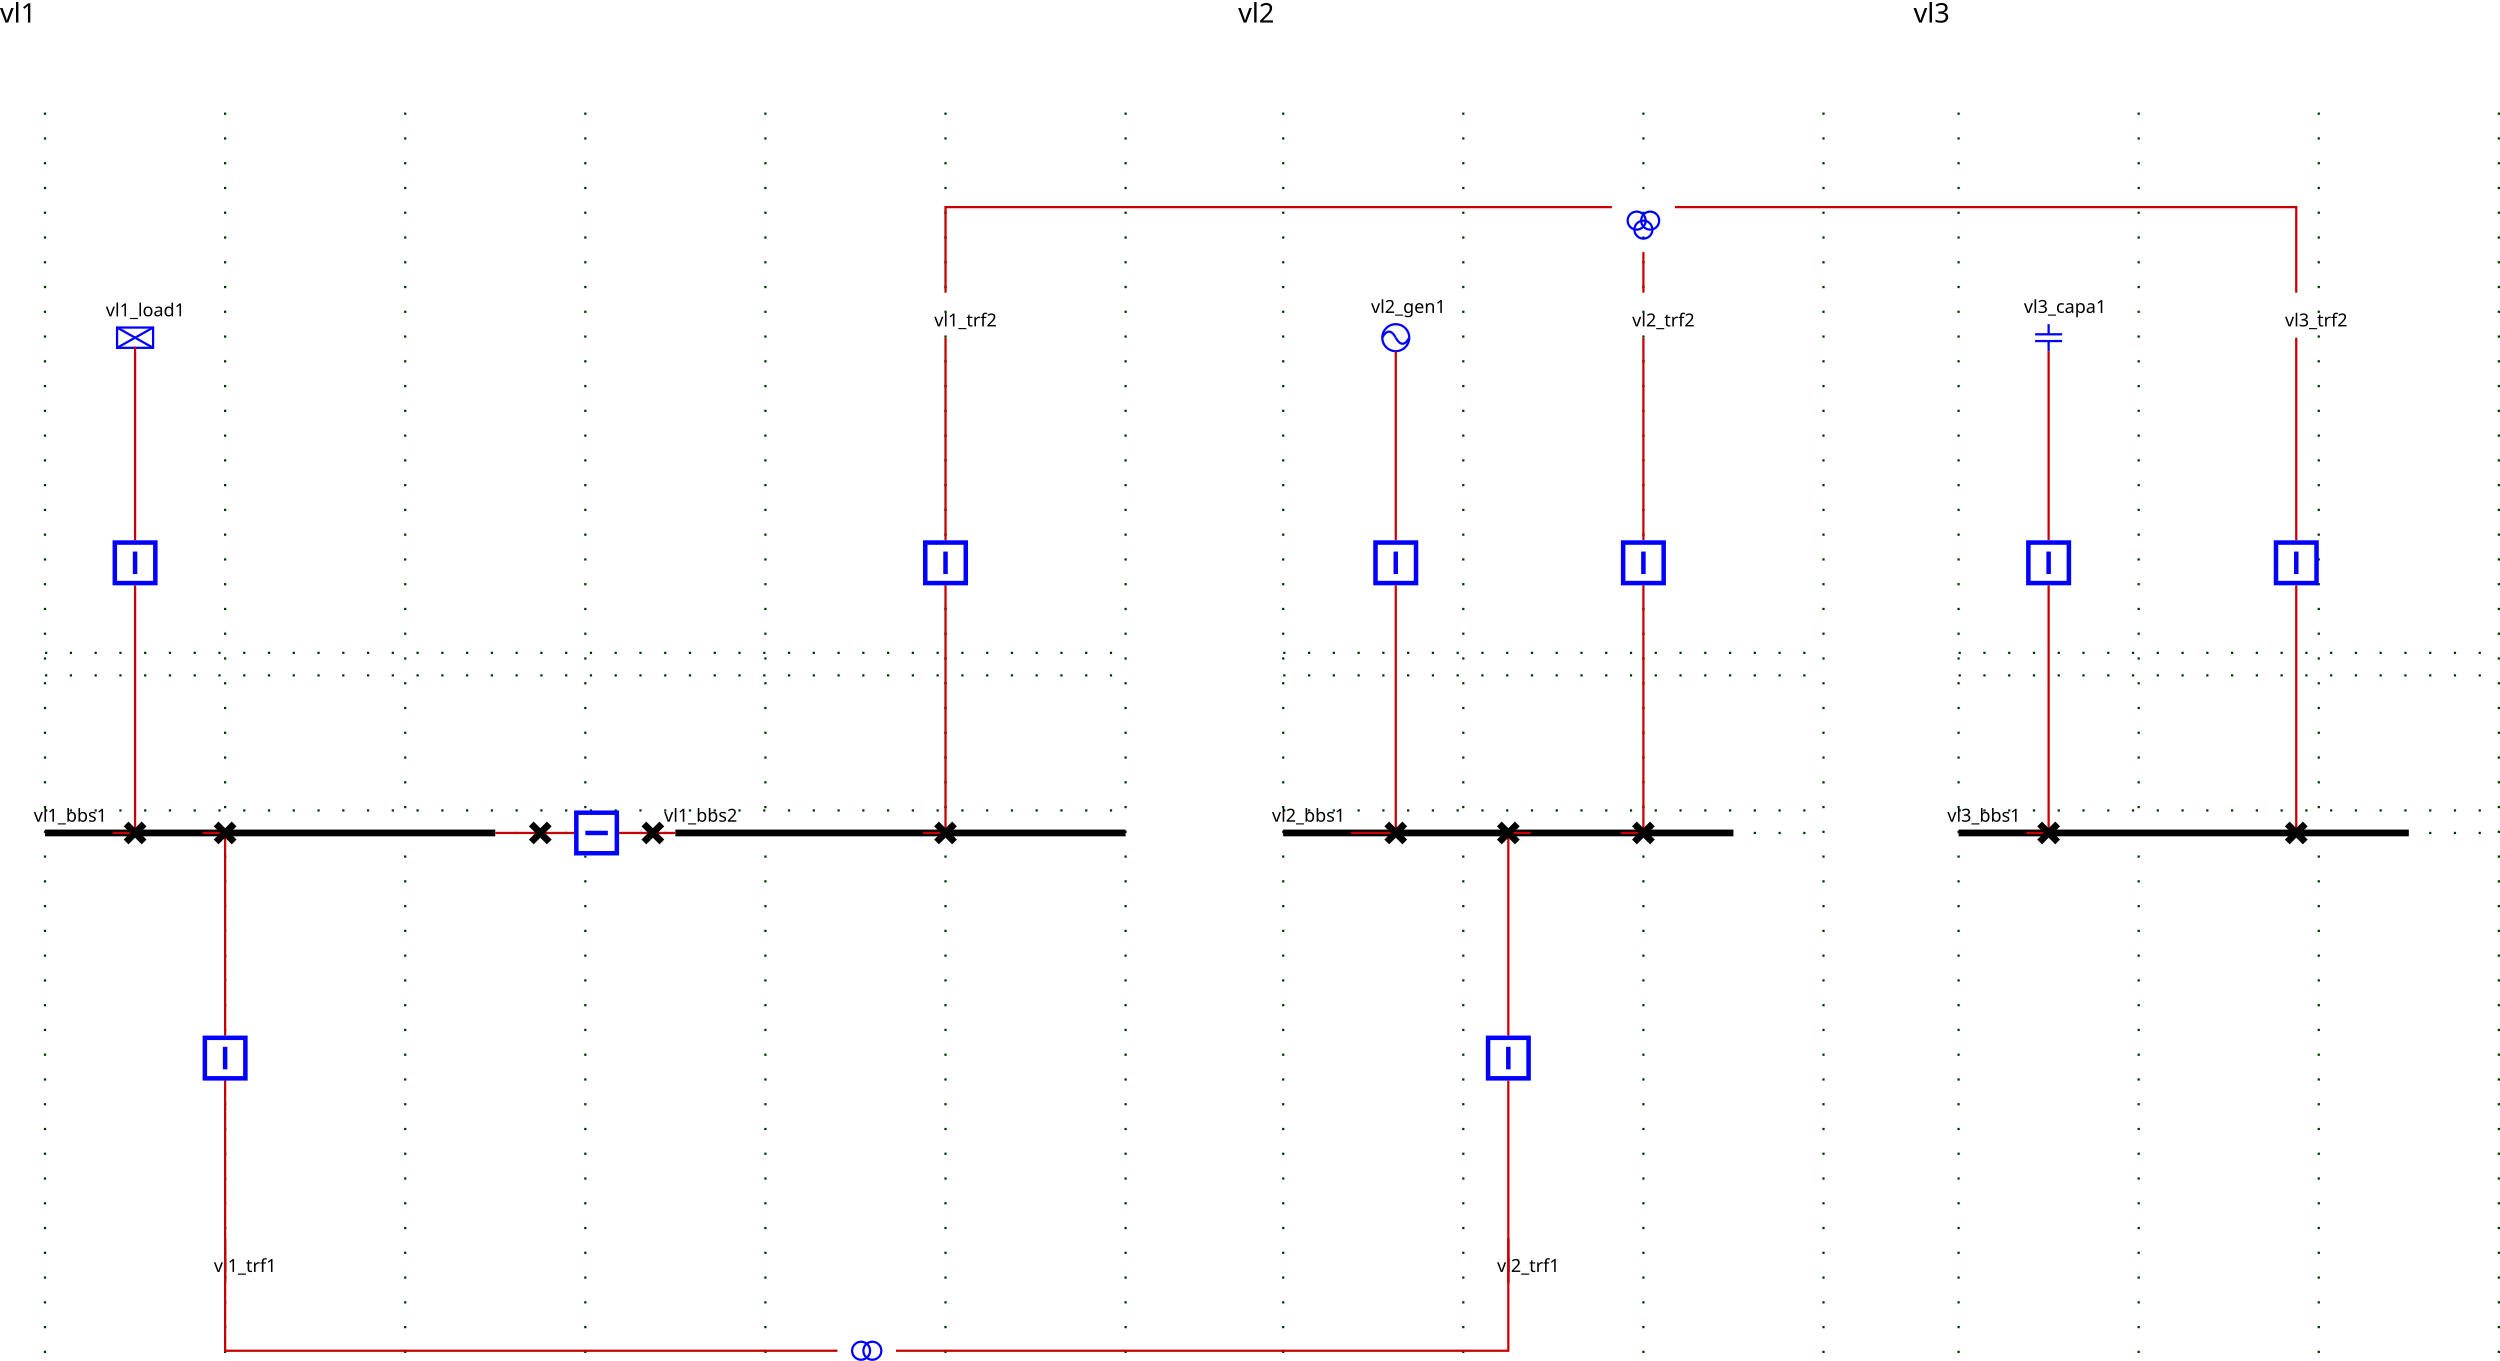
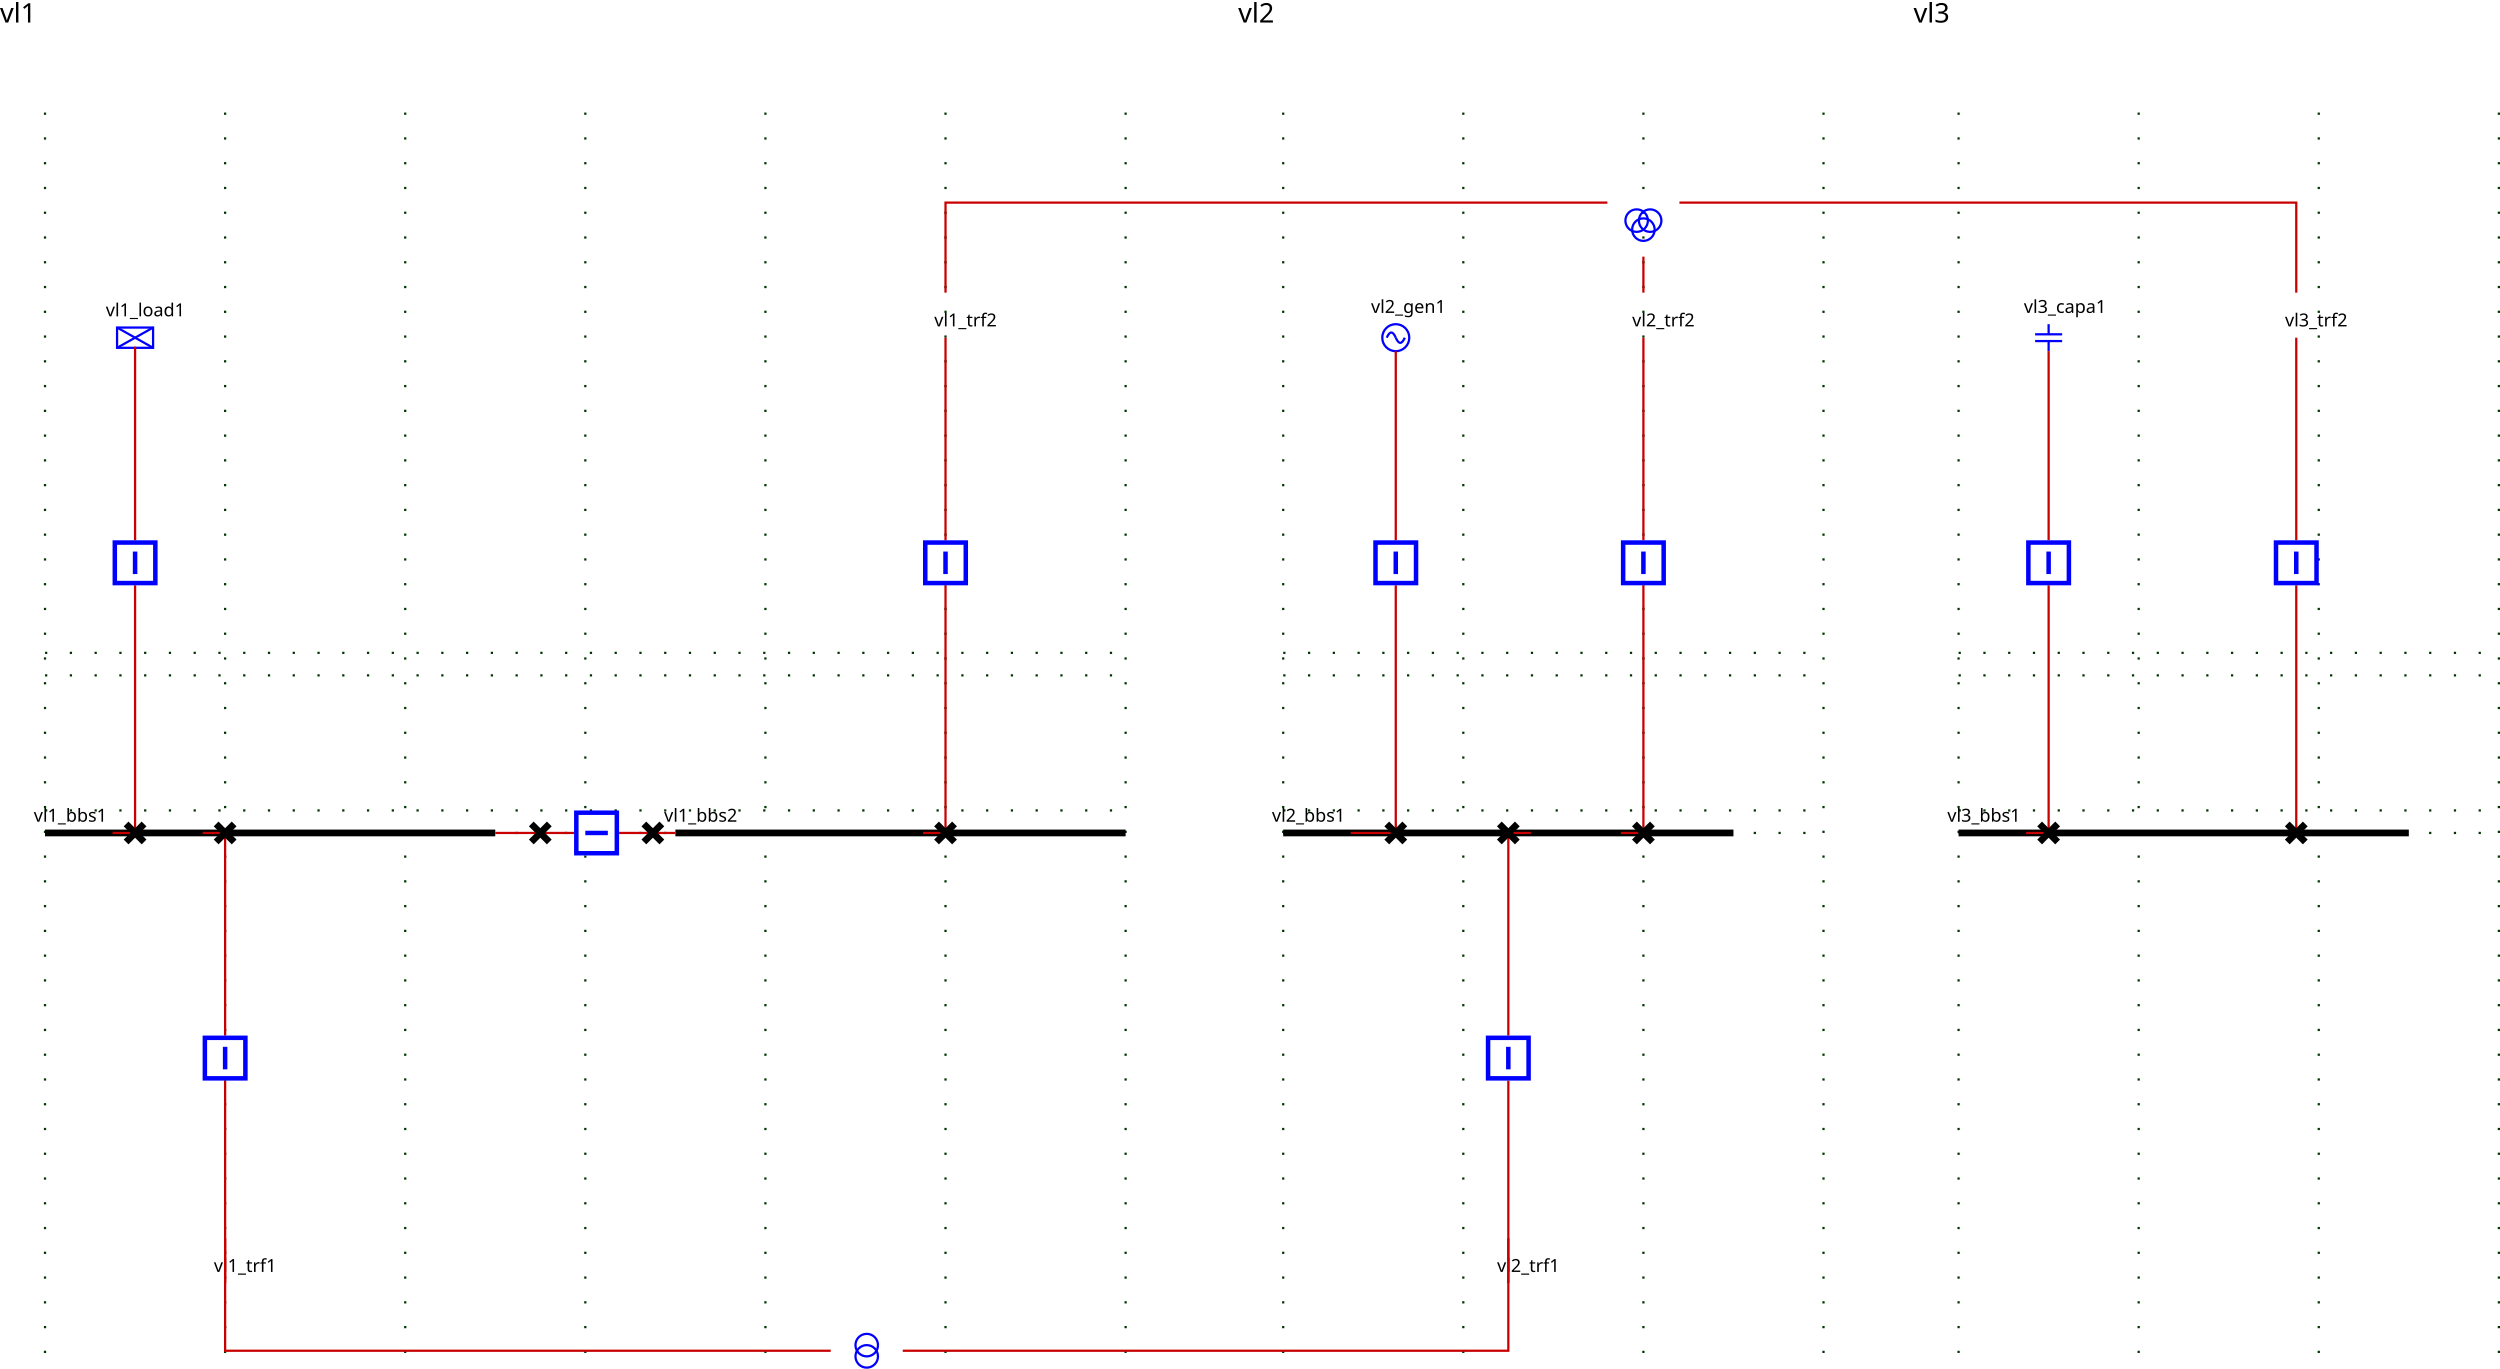
<svg xmlns="http://www.w3.org/2000/svg">
  <style>.BUSBAR_SECTION {
    stroke: rgb(0,0,0);
    stroke-width: 3;
}

.BREAKER {
    stroke: rgb(0, 0, 255);
    stroke-width: 2;
    fill: rgb(255, 255, 255);
}

.DISCONNECTOR {
    stroke: rgb(0, 0, 0);
    stroke-width: 3
}

.GENERATOR {
    stroke: rgb(0, 0, 255);
    stroke-width: 1;
-     fill: rgb(255, 255, 255);
+     fill-opacity: 0;
}

.LOAD {
    stroke: rgb(0, 0, 255);
    stroke-width: 1;
-     fill: rgb(255, 255, 255);
+     fill-opacity: 0;
}

.LOAD_BREAK_SWITCH {
    stroke: rgb(0, 0, 255);
    stroke-width: 1;
    fill: rgb(255, 255, 255);
}

.NODE {
    stroke: rgb(0, 0, 0);
    fill: rgb(0, 0, 0);
    fill-opacity: 1;
}

.CAPACITOR {
    stroke: rgb(0, 0, 255);
    stroke-width: 1;
    fill-opacity: 0;
}

.INDUCTOR {
    stroke: rgb(0, 0, 255);
    stroke-width: 1;
    fill-opacity: 0;
}

.STATIC_VAR_COMPENSATOR {
    stroke: rgb(0, 0, 255);
}

.TWO_WINDINGS_TRANSFORMER {
    stroke: rgb(0, 0, 255);
    fill-opacity: 0;
}

.THREE_WINDINGS_TRANSFORMER {
    stroke: rgb(0, 0, 255);
    fill-opacity: 0;
}

.VSC_CONVERTER_STATION {
    stroke: rgb(0, 0, 255);
    font-size: 7.431px;
    line-height: 1.25;
    font-family: sans-serif;
    font-variant-ligatures: normal;
    font-variant-caps: normal;
    font-variant-numeric: normal;
    font-feature-settings: normal;
    text-align: start;
    letter-spacing: 0px;
    word-spacing: 0px;
    writing-mode: lr-tb;
    text-anchor: start;
    stroke-miterlimit: 4;
}

.PHASE_SHIFT_TRANSFORMER {
    stroke: rgb(0, 0, 255);
    stroke-linecap: butt;
    stroke-linejoin: miter;
    stroke-miterlimit: 4;
    stroke-width: 1;
-     fill: rgb(255, 255, 255);
+     fill-opacity: 0;
}

.wire {
    stroke: rgb(200,0,0);
    stroke-width: 1;
    fill-opacity: 0;
}

.grid {
    stroke: rgb(0,55,0);
    stroke-width: 1;
    stroke-dasharray: 1,10;
}

.component-label {
    fill: black;
    color: black;
    stroke: none;
    fill-opacity: 1;
}

.LINE {
    stroke: rgb(0, 0, 255);
    stroke-width: 1;
    fill-opacity: 0;
}
.idvl1_95_d1 .open { visibility: hidden;}.idvl1_95_d1 .closed { visibility: visible;}
.idvl1_95_b1 .open { visibility: hidden;}.idvl1_95_b1 .closed { visibility: visible;}
.idvl1_95_d2 .open { visibility: hidden;}.idvl1_95_d2 .closed { visibility: visible;}
.ARROW1_vl1_95_load1_UP .arrow-up {stroke: black; fill: black; fill-opacity:1; visibility: visible;}.ARROW1_vl1_95_load1_UP .arrow-down { stroke-opacity:0; fill-opacity:0; visibility: hidden;}.ARROW1_vl1_95_load1_DOWN .arrow-down {stroke: black; fill: black; fill-opacity:1;  visibility: visible;}.ARROW1_vl1_95_load1_DOWN .arrow-up { stroke-opacity:0; fill-opacity:0; visibility: hidden;}.ARROW2_vl1_95_load1_UP .arrow-up {stroke: blue; fill: blue; fill-opacity:1; visibility: visible;}.ARROW2_vl1_95_load1_UP .arrow-down { stroke-opacity:0; fill-opacity:0; visibility: hidden;}.ARROW2_vl1_95_load1_DOWN .arrow-down {stroke: blue; fill: blue; fill-opacity:1;  visibility: visible;}.ARROW2_vl1_95_load1_DOWN .arrow-up { stroke-opacity:0; fill-opacity:0; visibility: hidden;}
.idvl1_95_bload1 .open { visibility: hidden;}.idvl1_95_bload1 .closed { visibility: visible;}
.idvl1_95_dload1 .open { visibility: hidden;}.idvl1_95_dload1 .closed { visibility: visible;}
.ARROW1_vl1_95_trf1_UP .arrow-up {stroke: black; fill: black; fill-opacity:1; visibility: visible;}.ARROW1_vl1_95_trf1_UP .arrow-down { stroke-opacity:0; fill-opacity:0; visibility: hidden;}.ARROW1_vl1_95_trf1_DOWN .arrow-down {stroke: black; fill: black; fill-opacity:1;  visibility: visible;}.ARROW1_vl1_95_trf1_DOWN .arrow-up { stroke-opacity:0; fill-opacity:0; visibility: hidden;}.ARROW2_vl1_95_trf1_UP .arrow-up {stroke: blue; fill: blue; fill-opacity:1; visibility: visible;}.ARROW2_vl1_95_trf1_UP .arrow-down { stroke-opacity:0; fill-opacity:0; visibility: hidden;}.ARROW2_vl1_95_trf1_DOWN .arrow-down {stroke: blue; fill: blue; fill-opacity:1;  visibility: visible;}.ARROW2_vl1_95_trf1_DOWN .arrow-up { stroke-opacity:0; fill-opacity:0; visibility: hidden;}
.idvl1_95_btrf1 .open { visibility: hidden;}.idvl1_95_btrf1 .closed { visibility: visible;}
.idvl1_95_dtrf1 .open { visibility: hidden;}.idvl1_95_dtrf1 .closed { visibility: visible;}
.ARROW1_vl1_95_trf2_95_one_UP .arrow-up {stroke: black; fill: black; fill-opacity:1; visibility: visible;}.ARROW1_vl1_95_trf2_95_one_UP .arrow-down { stroke-opacity:0; fill-opacity:0; visibility: hidden;}.ARROW1_vl1_95_trf2_95_one_DOWN .arrow-down {stroke: black; fill: black; fill-opacity:1;  visibility: visible;}.ARROW1_vl1_95_trf2_95_one_DOWN .arrow-up { stroke-opacity:0; fill-opacity:0; visibility: hidden;}.ARROW2_vl1_95_trf2_95_one_UP .arrow-up {stroke: blue; fill: blue; fill-opacity:1; visibility: visible;}.ARROW2_vl1_95_trf2_95_one_UP .arrow-down { stroke-opacity:0; fill-opacity:0; visibility: hidden;}.ARROW2_vl1_95_trf2_95_one_DOWN .arrow-down {stroke: blue; fill: blue; fill-opacity:1;  visibility: visible;}.ARROW2_vl1_95_trf2_95_one_DOWN .arrow-up { stroke-opacity:0; fill-opacity:0; visibility: hidden;}
.idvl1_95_btrf2 .open { visibility: hidden;}.idvl1_95_btrf2 .closed { visibility: visible;}
.idvl1_95_dtrf2 .open { visibility: hidden;}.idvl1_95_dtrf2 .closed { visibility: visible;}
.ARROW1_vl2_95_gen1_UP .arrow-up {stroke: black; fill: black; fill-opacity:1; visibility: visible;}.ARROW1_vl2_95_gen1_UP .arrow-down { stroke-opacity:0; fill-opacity:0; visibility: hidden;}.ARROW1_vl2_95_gen1_DOWN .arrow-down {stroke: black; fill: black; fill-opacity:1;  visibility: visible;}.ARROW1_vl2_95_gen1_DOWN .arrow-up { stroke-opacity:0; fill-opacity:0; visibility: hidden;}.ARROW2_vl2_95_gen1_UP .arrow-up {stroke: blue; fill: blue; fill-opacity:1; visibility: visible;}.ARROW2_vl2_95_gen1_UP .arrow-down { stroke-opacity:0; fill-opacity:0; visibility: hidden;}.ARROW2_vl2_95_gen1_DOWN .arrow-down {stroke: blue; fill: blue; fill-opacity:1;  visibility: visible;}.ARROW2_vl2_95_gen1_DOWN .arrow-up { stroke-opacity:0; fill-opacity:0; visibility: hidden;}
.idvl2_95_bgen1 .open { visibility: hidden;}.idvl2_95_bgen1 .closed { visibility: visible;}
.idvl2_95_dgen1 .open { visibility: hidden;}.idvl2_95_dgen1 .closed { visibility: visible;}
.ARROW1_vl2_95_trf1_UP .arrow-up {stroke: black; fill: black; fill-opacity:1; visibility: visible;}.ARROW1_vl2_95_trf1_UP .arrow-down { stroke-opacity:0; fill-opacity:0; visibility: hidden;}.ARROW1_vl2_95_trf1_DOWN .arrow-down {stroke: black; fill: black; fill-opacity:1;  visibility: visible;}.ARROW1_vl2_95_trf1_DOWN .arrow-up { stroke-opacity:0; fill-opacity:0; visibility: hidden;}.ARROW2_vl2_95_trf1_UP .arrow-up {stroke: blue; fill: blue; fill-opacity:1; visibility: visible;}.ARROW2_vl2_95_trf1_UP .arrow-down { stroke-opacity:0; fill-opacity:0; visibility: hidden;}.ARROW2_vl2_95_trf1_DOWN .arrow-down {stroke: blue; fill: blue; fill-opacity:1;  visibility: visible;}.ARROW2_vl2_95_trf1_DOWN .arrow-up { stroke-opacity:0; fill-opacity:0; visibility: hidden;}
.idvl2_95_btrf1 .open { visibility: hidden;}.idvl2_95_btrf1 .closed { visibility: visible;}
.idvl2_95_dtrf1 .open { visibility: hidden;}.idvl2_95_dtrf1 .closed { visibility: visible;}
.ARROW1_vl2_95_trf2_95_one_UP .arrow-up {stroke: black; fill: black; fill-opacity:1; visibility: visible;}.ARROW1_vl2_95_trf2_95_one_UP .arrow-down { stroke-opacity:0; fill-opacity:0; visibility: hidden;}.ARROW1_vl2_95_trf2_95_one_DOWN .arrow-down {stroke: black; fill: black; fill-opacity:1;  visibility: visible;}.ARROW1_vl2_95_trf2_95_one_DOWN .arrow-up { stroke-opacity:0; fill-opacity:0; visibility: hidden;}.ARROW2_vl2_95_trf2_95_one_UP .arrow-up {stroke: blue; fill: blue; fill-opacity:1; visibility: visible;}.ARROW2_vl2_95_trf2_95_one_UP .arrow-down { stroke-opacity:0; fill-opacity:0; visibility: hidden;}.ARROW2_vl2_95_trf2_95_one_DOWN .arrow-down {stroke: blue; fill: blue; fill-opacity:1;  visibility: visible;}.ARROW2_vl2_95_trf2_95_one_DOWN .arrow-up { stroke-opacity:0; fill-opacity:0; visibility: hidden;}
.idvl2_95_btrf2 .open { visibility: hidden;}.idvl2_95_btrf2 .closed { visibility: visible;}
.idvl2_95_dtrf2 .open { visibility: hidden;}.idvl2_95_dtrf2 .closed { visibility: visible;}
.ARROW1_vl3_95_capa1_UP .arrow-up {stroke: black; fill: black; fill-opacity:1; visibility: visible;}.ARROW1_vl3_95_capa1_UP .arrow-down { stroke-opacity:0; fill-opacity:0; visibility: hidden;}.ARROW1_vl3_95_capa1_DOWN .arrow-down {stroke: black; fill: black; fill-opacity:1;  visibility: visible;}.ARROW1_vl3_95_capa1_DOWN .arrow-up { stroke-opacity:0; fill-opacity:0; visibility: hidden;}.ARROW2_vl3_95_capa1_UP .arrow-up {stroke: blue; fill: blue; fill-opacity:1; visibility: visible;}.ARROW2_vl3_95_capa1_UP .arrow-down { stroke-opacity:0; fill-opacity:0; visibility: hidden;}.ARROW2_vl3_95_capa1_DOWN .arrow-down {stroke: blue; fill: blue; fill-opacity:1;  visibility: visible;}.ARROW2_vl3_95_capa1_DOWN .arrow-up { stroke-opacity:0; fill-opacity:0; visibility: hidden;}
.idvl3_95_bcapa1 .open { visibility: hidden;}.idvl3_95_bcapa1 .closed { visibility: visible;}
.idvl3_95_dcapa1 .open { visibility: hidden;}.idvl3_95_dcapa1 .closed { visibility: visible;}
.ARROW1_vl3_95_trf2_95_one_UP .arrow-up {stroke: black; fill: black; fill-opacity:1; visibility: visible;}.ARROW1_vl3_95_trf2_95_one_UP .arrow-down { stroke-opacity:0; fill-opacity:0; visibility: hidden;}.ARROW1_vl3_95_trf2_95_one_DOWN .arrow-down {stroke: black; fill: black; fill-opacity:1;  visibility: visible;}.ARROW1_vl3_95_trf2_95_one_DOWN .arrow-up { stroke-opacity:0; fill-opacity:0; visibility: hidden;}.ARROW2_vl3_95_trf2_95_one_UP .arrow-up {stroke: blue; fill: blue; fill-opacity:1; visibility: visible;}.ARROW2_vl3_95_trf2_95_one_UP .arrow-down { stroke-opacity:0; fill-opacity:0; visibility: hidden;}.ARROW2_vl3_95_trf2_95_one_DOWN .arrow-down {stroke: blue; fill: blue; fill-opacity:1;  visibility: visible;}.ARROW2_vl3_95_trf2_95_one_DOWN .arrow-up { stroke-opacity:0; fill-opacity:0; visibility: hidden;}
.idvl3_95_btrf2 .open { visibility: hidden;}.idvl3_95_btrf2 .closed { visibility: visible;}
.idvl3_95_dtrf2 .open { visibility: hidden;}.idvl3_95_dtrf2 .closed { visibility: visible;}
</style>
  <g>
    <g class="grid" id="GRID_vl1" transform="translate(20.0,50.0)">
      <line y2="560.0" x1="0.0" x2="0.0" y1="0.0" />
      <line y2="560.0" x1="80.0" x2="80.0" y1="0.0" />
      <line y2="560.0" x1="160.0" x2="160.0" y1="0.0" />
      <line y2="560.0" x1="240.0" x2="240.0" y1="0.0" />
      <line y2="560.0" x1="320.0" x2="320.0" y1="0.0" />
      <line y2="560.0" x1="400.0" x2="400.0" y1="0.0" />
      <line y2="560.0" x1="480.0" x2="480.0" y1="0.0" />
      <line y2="250.0" x1="0.0" x2="480.0" y1="250.0" />
      <line y2="310.0" x1="0.0" x2="480.0" y1="310.0" />
      <line y2="240.0" x1="0.0" x2="480.0" y1="240.0" />
      <line y2="320.0" x1="0.0" x2="480.0" y1="320.0" />
    </g>
    <g class="grid" id="GRID_vl2" transform="translate(20.0,50.0)">
      <line y2="560.0" x1="550.0" x2="550.0" y1="0.0" />
      <line y2="560.0" x1="630.0" x2="630.0" y1="0.0" />
      <line y2="560.0" x1="710.0" x2="710.0" y1="0.0" />
      <line y2="560.0" x1="790.0" x2="790.0" y1="0.0" />
      <line y2="250.0" x1="550.0" x2="790.0" y1="250.0" />
      <line y2="310.0" x1="550.0" x2="790.0" y1="310.0" />
      <line y2="240.0" x1="550.0" x2="790.0" y1="240.0" />
      <line y2="320.0" x1="550.0" x2="790.0" y1="320.0" />
    </g>
    <g class="grid" id="GRID_vl3" transform="translate(20.0,50.0)">
      <line y2="560.0" x1="850.0" x2="850.0" y1="0.0" />
      <line y2="560.0" x1="930.0" x2="930.0" y1="0.0" />
      <line y2="560.0" x1="1010.0" x2="1010.0" y1="0.0" />
      <line y2="560.0" x1="1090.0" x2="1090.0" y1="0.0" />
      <line y2="250.0" x1="850.0" x2="1090.0" y1="250.0" />
      <line y2="310.0" x1="850.0" x2="1090.0" y1="310.0" />
      <line y2="240.0" x1="850.0" x2="1090.0" y1="240.0" />
      <line y2="320.0" x1="850.0" x2="1090.0" y1="320.0" />
    </g>
    <g class="BUSBAR_SECTION idvl1_95_bbs1" id="idvl1_95_bbs1" transform="translate(20.0,370.0)">
      <line y2="0" x1="0" x2="200.0" y1="0" />
      <text x="-5.0" font-size="8" y="-5.0" transform="rotate(0,0,0)" font-family="Verdana" class="component-label" id="vl1_bbs1_NW_LABEL">vl1_bbs1</text>
    </g>
    <g class="BUSBAR_SECTION idvl1_95_bbs2" id="idvl1_95_bbs2" transform="translate(300.0,370.0)">
      <line y2="0" x1="0" x2="200.0" y1="0" />
      <text x="-5.0" font-size="8" y="-5.0" transform="rotate(0,0,0)" font-family="Verdana" class="component-label" id="vl1_bbs2_NW_LABEL">vl1_bbs2</text>
    </g>
    <g class="LOAD idvl1_95_load1" id="idvl1_95_load1" transform="translate(52.0,145.5)">
      <rect height="9" width="16" />
      <line y2="9" x1="0" x2="16" y1="0" />
      <line y2="9" x1="16" x2="0" y1="0" />
      <text x="-5.0" font-size="8" y="-5.0" transform="rotate(0,0,0)" font-family="Verdana" class="component-label" id="vl1_load1__LABEL">vl1_load1</text>
    </g>
    <g class="LINE idvl1_95_trf1" id="idvl1_95_trf1" transform="translate(100.0,570.0)">
      <text x="-5.0" font-size="8" y="-5.0" transform="rotate(0,0,0)" font-family="Verdana" class="component-label" id="vl1_trf1__LABEL">vl1_trf1</text>
    </g>
    <g class="LINE idvl1_95_trf2_95_one" id="idvl1_95_trf2_95_one" transform="translate(420.0,150.0)">
      <text x="-5.0" font-size="8" y="-5.0" transform="rotate(0,0,0)" font-family="Verdana" class="component-label" id="vl1_trf2_one__LABEL">vl1_trf2</text>
    </g>
    <polyline class="wire wire_vl1" points="220.0,370.0,240.0,370.0" id="idvl1_95_Wire0" />
    <polyline class="wire wire_vl1" points="240.0,370.0,255.0,370.0" id="idvl1_95_Wire1" />
    <polyline class="wire wire_vl1" points="275.0,370.0,290.0,370.0" id="idvl1_95_Wire2" />
    <polyline class="wire wire_vl1" points="290.0,370.0,300.0,370.0" id="idvl1_95_Wire3" />
    <polyline class="wire wire_vl1" points="60.0,154.0,60.0,240.0" id="idvl1_95_Wire4" />
    <polyline class="wire wire_vl1" points="60.0,260.0,60.0,370.0" id="idvl1_95_Wire5" />
    <polyline class="wire wire_vl1" points="60.0,370.0,50.0,370.0" id="idvl1_95_Wire6" />
    <polyline class="wire wire_vl1" points="100.0,570.0,100.0,480.0" id="idvl1_95_Wire7" />
    <polyline class="wire wire_vl1" points="100.0,460.0,100.0,370.0" id="idvl1_95_Wire8" />
    <polyline class="wire wire_vl1" points="100.0,370.0,90.0,370.0" id="idvl1_95_Wire9" />
    <polyline class="wire wire_vl1" points="420.0,150.0,420.0,240.0" id="idvl1_95_Wire10" />
    <polyline class="wire wire_vl1" points="420.0,260.0,420.0,370.0" id="idvl1_95_Wire11" />
    <polyline class="wire wire_vl1" points="420.0,370.0,410.0,370.0" id="idvl1_95_Wire12" />
    <g class="DISCONNECTOR idvl1_95_d1" id="idvl1_95_d1" transform="translate(236.0,366.0)">
      <g class="closed" id="idvl1_95_d1_DISCONNECTOR-closed">
        <line y2="8" x1="0" x2="8" y1="0" />
        <line y2="8" x1="8" x2="0" y1="0" />
      </g>
      <g class="open" id="idvl1_95_d1_DISCONNECTOR-open">
        <line y2="8" x1="8" x2="0" y1="0" />
      </g>
    </g>
    <g class="BREAKER idvl1_95_b1" id="idvl1_95_b1" transform="matrix(0.0,1.0,-1.0,0.0,275.0,360.0)">
      <g class="closed" id="idvl1_95_b1_BREAKER-closed">
        <rect x="1" width="18" y="1" height="18" />
        <line y2="15" x1="10" x2="10" y1="5" />
      </g>
      <g class="open" id="idvl1_95_b1_BREAKER-open">
        <rect x="1" width="18" y="1" height="18" />
        <line y2="10" x1="5" x2="15" y1="10" />
      </g>
    </g>
    <g class="DISCONNECTOR idvl1_95_d2" id="idvl1_95_d2" transform="translate(286.0,366.0)">
      <g class="closed" id="idvl1_95_d2_DISCONNECTOR-closed">
        <line y2="8" x1="0" x2="8" y1="0" />
        <line y2="8" x1="8" x2="0" y1="0" />
      </g>
      <g class="open" id="idvl1_95_d2_DISCONNECTOR-open">
        <line y2="8" x1="8" x2="0" y1="0" />
      </g>
    </g>
    <g class="BREAKER idvl1_95_bload1" id="idvl1_95_bload1" transform="translate(50.0,240.0)">
      <g class="closed" id="idvl1_95_bload1_BREAKER-closed">
        <rect x="1" width="18" y="1" height="18" />
        <line y2="15" x1="10" x2="10" y1="5" />
      </g>
      <g class="open" id="idvl1_95_bload1_BREAKER-open">
        <rect x="1" width="18" y="1" height="18" />
        <line y2="10" x1="5" x2="15" y1="10" />
      </g>
    </g>
    <g class="DISCONNECTOR idvl1_95_dload1" id="idvl1_95_dload1" transform="translate(56.0,366.0)">
      <g class="closed" id="idvl1_95_dload1_DISCONNECTOR-closed">
        <line y2="8" x1="0" x2="8" y1="0" />
        <line y2="8" x1="8" x2="0" y1="0" />
      </g>
      <g class="open" id="idvl1_95_dload1_DISCONNECTOR-open">
        <line y2="8" x1="8" x2="0" y1="0" />
      </g>
    </g>
    <g class="BREAKER idvl1_95_btrf1" id="idvl1_95_btrf1" transform="translate(90.0,460.0)">
      <g class="closed" id="idvl1_95_btrf1_BREAKER-closed">
        <rect x="1" width="18" y="1" height="18" />
        <line y2="15" x1="10" x2="10" y1="5" />
      </g>
      <g class="open" id="idvl1_95_btrf1_BREAKER-open">
        <rect x="1" width="18" y="1" height="18" />
        <line y2="10" x1="5" x2="15" y1="10" />
      </g>
    </g>
    <g class="DISCONNECTOR idvl1_95_dtrf1" id="idvl1_95_dtrf1" transform="translate(96.0,366.0)">
      <g class="closed" id="idvl1_95_dtrf1_DISCONNECTOR-closed">
        <line y2="8" x1="0" x2="8" y1="0" />
        <line y2="8" x1="8" x2="0" y1="0" />
      </g>
      <g class="open" id="idvl1_95_dtrf1_DISCONNECTOR-open">
        <line y2="8" x1="8" x2="0" y1="0" />
      </g>
    </g>
    <g class="BREAKER idvl1_95_btrf2" id="idvl1_95_btrf2" transform="translate(410.0,240.0)">
      <g class="closed" id="idvl1_95_btrf2_BREAKER-closed">
        <rect x="1" width="18" y="1" height="18" />
        <line y2="15" x1="10" x2="10" y1="5" />
      </g>
      <g class="open" id="idvl1_95_btrf2_BREAKER-open">
        <rect x="1" width="18" y="1" height="18" />
        <line y2="10" x1="5" x2="15" y1="10" />
      </g>
    </g>
    <g class="DISCONNECTOR idvl1_95_dtrf2" id="idvl1_95_dtrf2" transform="translate(416.0,366.0)">
      <g class="closed" id="idvl1_95_dtrf2_DISCONNECTOR-closed">
        <line y2="8" x1="0" x2="8" y1="0" />
        <line y2="8" x1="8" x2="0" y1="0" />
      </g>
      <g class="open" id="idvl1_95_dtrf2_DISCONNECTOR-open">
        <line y2="8" x1="8" x2="0" y1="0" />
      </g>
    </g>
    <g class="BUSBAR_SECTION idvl2_95_bbs1" id="idvl2_95_bbs1" transform="translate(570.0,370.0)">
      <line y2="0" x1="0" x2="200.0" y1="0" />
      <text x="-5.0" font-size="8" y="-5.0" transform="rotate(0,0,0)" font-family="Verdana" class="component-label" id="vl2_bbs1_NW_LABEL">vl2_bbs1</text>
    </g>
    <g class="GENERATOR idvl2_95_gen1" id="idvl2_95_gen1" transform="translate(614.0,144.0)">
      <circle r="6" cx="6" cy="6" />
-       <path d="M6,6 A 6 20 0 0 0 0,6" />
-       <path d="M6,6 A 6 20 0 0 0 12,6" />
+       <path d="M6,6 A 6 40 0 0 0 2,6" />
+       <path d="M6,6 A 6 40 0 0 0 10,6" />
      <text x="-5.0" font-size="8" y="-5.0" transform="rotate(0,0,0)" font-family="Verdana" class="component-label" id="vl2_gen1__LABEL">vl2_gen1</text>
    </g>
    <g class="LINE idvl2_95_trf1" id="idvl2_95_trf1" transform="translate(670.0,570.0)">
      <text x="-5.0" font-size="8" y="-5.0" transform="rotate(0,0,0)" font-family="Verdana" class="component-label" id="vl2_trf1__LABEL">vl2_trf1</text>
    </g>
    <g class="LINE idvl2_95_trf2_95_one" id="idvl2_95_trf2_95_one" transform="translate(730.0,150.0)">
      <text x="-5.0" font-size="8" y="-5.0" transform="rotate(0,0,0)" font-family="Verdana" class="component-label" id="vl2_trf2_one__LABEL">vl2_trf2</text>
    </g>
    <polyline class="wire wire_vl2" points="620.0,156.0,620.0,240.0" id="idvl2_95_Wire0" />
    <polyline class="wire wire_vl2" points="620.0,260.0,620.0,370.0" id="idvl2_95_Wire1" />
    <polyline class="wire wire_vl2" points="620.0,370.0,600.0,370.0" id="idvl2_95_Wire2" />
    <polyline class="wire wire_vl2" points="670.0,570.0,670.0,480.0" id="idvl2_95_Wire3" />
    <polyline class="wire wire_vl2" points="670.0,460.0,670.0,370.0" id="idvl2_95_Wire4" />
    <polyline class="wire wire_vl2" points="670.0,370.0,680.0,370.0" id="idvl2_95_Wire5" />
    <polyline class="wire wire_vl2" points="730.0,150.0,730.0,240.0" id="idvl2_95_Wire6" />
    <polyline class="wire wire_vl2" points="730.0,260.0,730.0,370.0" id="idvl2_95_Wire7" />
    <polyline class="wire wire_vl2" points="730.0,370.0,720.0,370.0" id="idvl2_95_Wire8" />
    <g class="BREAKER idvl2_95_bgen1" id="idvl2_95_bgen1" transform="translate(610.0,240.0)">
      <g class="closed" id="idvl2_95_bgen1_BREAKER-closed">
        <rect x="1" width="18" y="1" height="18" />
        <line y2="15" x1="10" x2="10" y1="5" />
      </g>
      <g class="open" id="idvl2_95_bgen1_BREAKER-open">
        <rect x="1" width="18" y="1" height="18" />
        <line y2="10" x1="5" x2="15" y1="10" />
      </g>
    </g>
    <g class="DISCONNECTOR idvl2_95_dgen1" id="idvl2_95_dgen1" transform="translate(616.0,366.0)">
      <g class="closed" id="idvl2_95_dgen1_DISCONNECTOR-closed">
        <line y2="8" x1="0" x2="8" y1="0" />
        <line y2="8" x1="8" x2="0" y1="0" />
      </g>
      <g class="open" id="idvl2_95_dgen1_DISCONNECTOR-open">
        <line y2="8" x1="8" x2="0" y1="0" />
      </g>
    </g>
    <g class="BREAKER idvl2_95_btrf1" id="idvl2_95_btrf1" transform="translate(660.0,460.0)">
      <g class="closed" id="idvl2_95_btrf1_BREAKER-closed">
        <rect x="1" width="18" y="1" height="18" />
        <line y2="15" x1="10" x2="10" y1="5" />
      </g>
      <g class="open" id="idvl2_95_btrf1_BREAKER-open">
        <rect x="1" width="18" y="1" height="18" />
        <line y2="10" x1="5" x2="15" y1="10" />
      </g>
    </g>
    <g class="DISCONNECTOR idvl2_95_dtrf1" id="idvl2_95_dtrf1" transform="translate(666.0,366.0)">
      <g class="closed" id="idvl2_95_dtrf1_DISCONNECTOR-closed">
        <line y2="8" x1="0" x2="8" y1="0" />
        <line y2="8" x1="8" x2="0" y1="0" />
      </g>
      <g class="open" id="idvl2_95_dtrf1_DISCONNECTOR-open">
        <line y2="8" x1="8" x2="0" y1="0" />
      </g>
    </g>
    <g class="BREAKER idvl2_95_btrf2" id="idvl2_95_btrf2" transform="translate(720.0,240.0)">
      <g class="closed" id="idvl2_95_btrf2_BREAKER-closed">
        <rect x="1" width="18" y="1" height="18" />
        <line y2="15" x1="10" x2="10" y1="5" />
      </g>
      <g class="open" id="idvl2_95_btrf2_BREAKER-open">
        <rect x="1" width="18" y="1" height="18" />
        <line y2="10" x1="5" x2="15" y1="10" />
      </g>
    </g>
    <g class="DISCONNECTOR idvl2_95_dtrf2" id="idvl2_95_dtrf2" transform="translate(726.0,366.0)">
      <g class="closed" id="idvl2_95_dtrf2_DISCONNECTOR-closed">
        <line y2="8" x1="0" x2="8" y1="0" />
        <line y2="8" x1="8" x2="0" y1="0" />
      </g>
      <g class="open" id="idvl2_95_dtrf2_DISCONNECTOR-open">
        <line y2="8" x1="8" x2="0" y1="0" />
      </g>
    </g>
    <g class="BUSBAR_SECTION idvl3_95_bbs1" id="idvl3_95_bbs1" transform="translate(870.0,370.0)">
      <line y2="0" x1="0" x2="200.0" y1="0" />
      <text x="-5.0" font-size="8" y="-5.0" transform="rotate(0,0,0)" font-family="Verdana" class="component-label" id="vl3_bbs1_NW_LABEL">vl3_bbs1</text>
    </g>
    <g class="CAPACITOR idvl3_95_capa1" id="idvl3_95_capa1" transform="translate(904.0,144.0)">
      <line y2="4.5" x1="6" x2="6" y1="0" />
      <line y2="4.5" x1="0" x2="12" y1="4.5" />
      <line y2="7.5" x1="0" x2="12" y1="7.5" />
      <line y2="12" x1="6" x2="6" y1="7.5" />
      <text x="-5.0" font-size="8" y="-5.0" transform="rotate(0,0,0)" font-family="Verdana" class="component-label" id="vl3_capa1__LABEL">vl3_capa1</text>
    </g>
    <g class="LINE idvl3_95_trf2_95_one" id="idvl3_95_trf2_95_one" transform="translate(1020.0,150.0)">
      <text x="-5.0" font-size="8" y="-5.0" transform="rotate(0,0,0)" font-family="Verdana" class="component-label" id="vl3_trf2_one__LABEL">vl3_trf2</text>
    </g>
    <polyline class="wire wire_vl3" points="910.0,156.0,910.0,240.0" id="idvl3_95_Wire0" />
    <polyline class="wire wire_vl3" points="910.0,260.0,910.0,370.0" id="idvl3_95_Wire1" />
    <polyline class="wire wire_vl3" points="910.0,370.0,900.0,370.0" id="idvl3_95_Wire2" />
    <polyline class="wire wire_vl3" points="1020.0,150.0,1020.0,240.0" id="idvl3_95_Wire3" />
    <polyline class="wire wire_vl3" points="1020.0,260.0,1020.0,370.0" id="idvl3_95_Wire4" />
    <polyline class="wire wire_vl3" points="1020.0,370.0,1020.0,370.0" id="idvl3_95_Wire5" />
    <g class="BREAKER idvl3_95_bcapa1" id="idvl3_95_bcapa1" transform="translate(900.0,240.0)">
      <g class="closed" id="idvl3_95_bcapa1_BREAKER-closed">
        <rect x="1" width="18" y="1" height="18" />
        <line y2="15" x1="10" x2="10" y1="5" />
      </g>
      <g class="open" id="idvl3_95_bcapa1_BREAKER-open">
        <rect x="1" width="18" y="1" height="18" />
        <line y2="10" x1="5" x2="15" y1="10" />
      </g>
    </g>
    <g class="DISCONNECTOR idvl3_95_dcapa1" id="idvl3_95_dcapa1" transform="translate(906.0,366.0)">
      <g class="closed" id="idvl3_95_dcapa1_DISCONNECTOR-closed">
        <line y2="8" x1="0" x2="8" y1="0" />
        <line y2="8" x1="8" x2="0" y1="0" />
      </g>
      <g class="open" id="idvl3_95_dcapa1_DISCONNECTOR-open">
        <line y2="8" x1="8" x2="0" y1="0" />
      </g>
    </g>
    <g class="BREAKER idvl3_95_btrf2" id="idvl3_95_btrf2" transform="translate(1010.0,240.0)">
      <g class="closed" id="idvl3_95_btrf2_BREAKER-closed">
        <rect x="1" width="18" y="1" height="18" />
        <line y2="15" x1="10" x2="10" y1="5" />
      </g>
      <g class="open" id="idvl3_95_btrf2_BREAKER-open">
        <rect x="1" width="18" y="1" height="18" />
        <line y2="10" x1="5" x2="15" y1="10" />
      </g>
    </g>
    <g class="DISCONNECTOR idvl3_95_dtrf2" id="idvl3_95_dtrf2" transform="translate(1016.0,366.0)">
      <g class="closed" id="idvl3_95_dtrf2_DISCONNECTOR-closed">
        <line y2="8" x1="0" x2="8" y1="0" />
        <line y2="8" x1="8" x2="0" y1="0" />
      </g>
      <g class="open" id="idvl3_95_dtrf2_DISCONNECTOR-open">
        <line y2="8" x1="8" x2="0" y1="0" />
      </g>
    </g>
-     <g class="TWO_WINDINGS_TRANSFORMER idvl1_95_trf1_95_vl2_95_trf1" id="idvl1_95_trf1_95_vl2_95_trf1" transform="translate(378.5,596.0)">
-       <circle r="4" id="idvl1_95_trf1_95_vl2_95_trf1_TWO_WINDINGS_TRANSFORMER-WINDING1" cx="4" cy="4" />
-       <circle r="4" id="idvl1_95_trf1_95_vl2_95_trf1_TWO_WINDINGS_TRANSFORMER-WINDING2" cx="9" cy="4" />
-     </g>
-     <g class="THREE_WINDINGS_TRANSFORMER idvl1_95_trf2_95_one_95_vl2_95_trf2_95_one_95_vl3_95_trf2_95_one" id="idvl1_95_trf2_95_one_95_vl2_95_trf2_95_one_95_vl3_95_trf2_95_one" transform="translate(723.0,94.0)">
-       <circle r="4" id="idvl1_95_trf2_95_one_95_vl2_95_trf2_95_one_95_vl3_95_trf2_95_one_THREE_WINDINGS_TRANSFORMER-WINDING1" cx="4" cy="4" />
-       <circle r="4" id="idvl1_95_trf2_95_one_95_vl2_95_trf2_95_one_95_vl3_95_trf2_95_one_THREE_WINDINGS_TRANSFORMER-WINDING2" cx="10" cy="4" />
-       <circle r="4" id="idvl1_95_trf2_95_one_95_vl2_95_trf2_95_one_95_vl3_95_trf2_95_one_THREE_WINDINGS_TRANSFORMER-WINDING3" cx="7" cy="8" />
-     </g>
-     <polyline class="wire wire_vl1" points="100.0,550.0,100.0,600.0,372.0,600.0" id="idvl1_95__95_Wire0" />
-     <polyline class="wire wire_vl2" points="398.0,600.0,670.0,600.0,670.0,550.0" id="id_95_vl2_95_Wire1" />
-     <polyline class="wire wire_vl1" points="420.0,130.0,420.0,92.0,716.0,92.0" id="idvl1_95__95_Wire2" />
-     <polyline class="wire wire_vl2" points="730.0,112.0,730.0,130.0" id="id_95_vl2_95_Wire3" />
-     <polyline class="wire wire_vl3" points="744.0,92.0,1020.0,92.0,1020.0,130.0" id="id_95_vl3_95_Wire4" />
+     <g class="TWO_WINDINGS_TRANSFORMER idvl1_95_trf1_95_vl2_95_trf1" id="idvl1_95_trf1_95_vl2_95_trf1" transform="translate(380.0,592.5)">
+       <circle r="5" id="idvl1_95_trf1_95_vl2_95_trf1_TWO_WINDINGS_TRANSFORMER-WINDING1" cx="5" cy="10" />
+       <circle r="5" id="idvl1_95_trf1_95_vl2_95_trf1_TWO_WINDINGS_TRANSFORMER-WINDING2" cx="5" cy="5" />
+     </g>
+     <g class="THREE_WINDINGS_TRANSFORMER idvl1_95_trf2_95_one_95_vl2_95_trf2_95_one_95_vl3_95_trf2_95_one" id="idvl1_95_trf2_95_one_95_vl2_95_trf2_95_one_95_vl3_95_trf2_95_one" transform="translate(722.0,93.0)">
+       <circle r="5" id="idvl1_95_trf2_95_one_95_vl2_95_trf2_95_one_95_vl3_95_trf2_95_one_THREE_WINDINGS_TRANSFORMER-WINDING1" cx="5" cy="5" />
+       <circle r="5" id="idvl1_95_trf2_95_one_95_vl2_95_trf2_95_one_95_vl3_95_trf2_95_one_THREE_WINDINGS_TRANSFORMER-WINDING2" cx="11" cy="5" />
+       <circle r="5" id="idvl1_95_trf2_95_one_95_vl2_95_trf2_95_one_95_vl3_95_trf2_95_one_THREE_WINDINGS_TRANSFORMER-WINDING3" cx="8" cy="9" />
+     </g>
+     <polyline class="wire wire_vl1" points="100.0,550.0,100.0,600.0,369.0,600.0" id="idvl1_95__95_Wire0" />
+     <polyline class="wire wire_vl2" points="401.0,600.0,670.0,600.0,670.0,550.0" id="id_95_vl2_95_Wire1" />
+     <polyline class="wire wire_vl1" points="420.0,130.0,420.0,90.0,714.0,90.0" id="idvl1_95__95_Wire2" />
+     <polyline class="wire wire_vl2" points="730.0,114.0,730.0,130.0" id="id_95_vl2_95_Wire3" />
+     <polyline class="wire wire_vl3" points="746.0,90.0,1020.0,90.0,1020.0,130.0" id="id_95_vl3_95_Wire4" />
    <g id="LABEL_VL_vl1">
      <text x="0.0" font-size="12" y="10.0" class="component-label" font-family="Verdana" transform="rotate(0,0,0)">vl1</text>
    </g>
    <g id="LABEL_VL_vl2">
      <text x="550.0" font-size="12" y="10.0" class="component-label" font-family="Verdana" transform="rotate(0,0,0)">vl2</text>
    </g>
    <g id="LABEL_VL_vl3">
      <text x="850.0" font-size="12" y="10.0" class="component-label" font-family="Verdana" transform="rotate(0,0,0)">vl3</text>
    </g>
  </g>
</svg>
